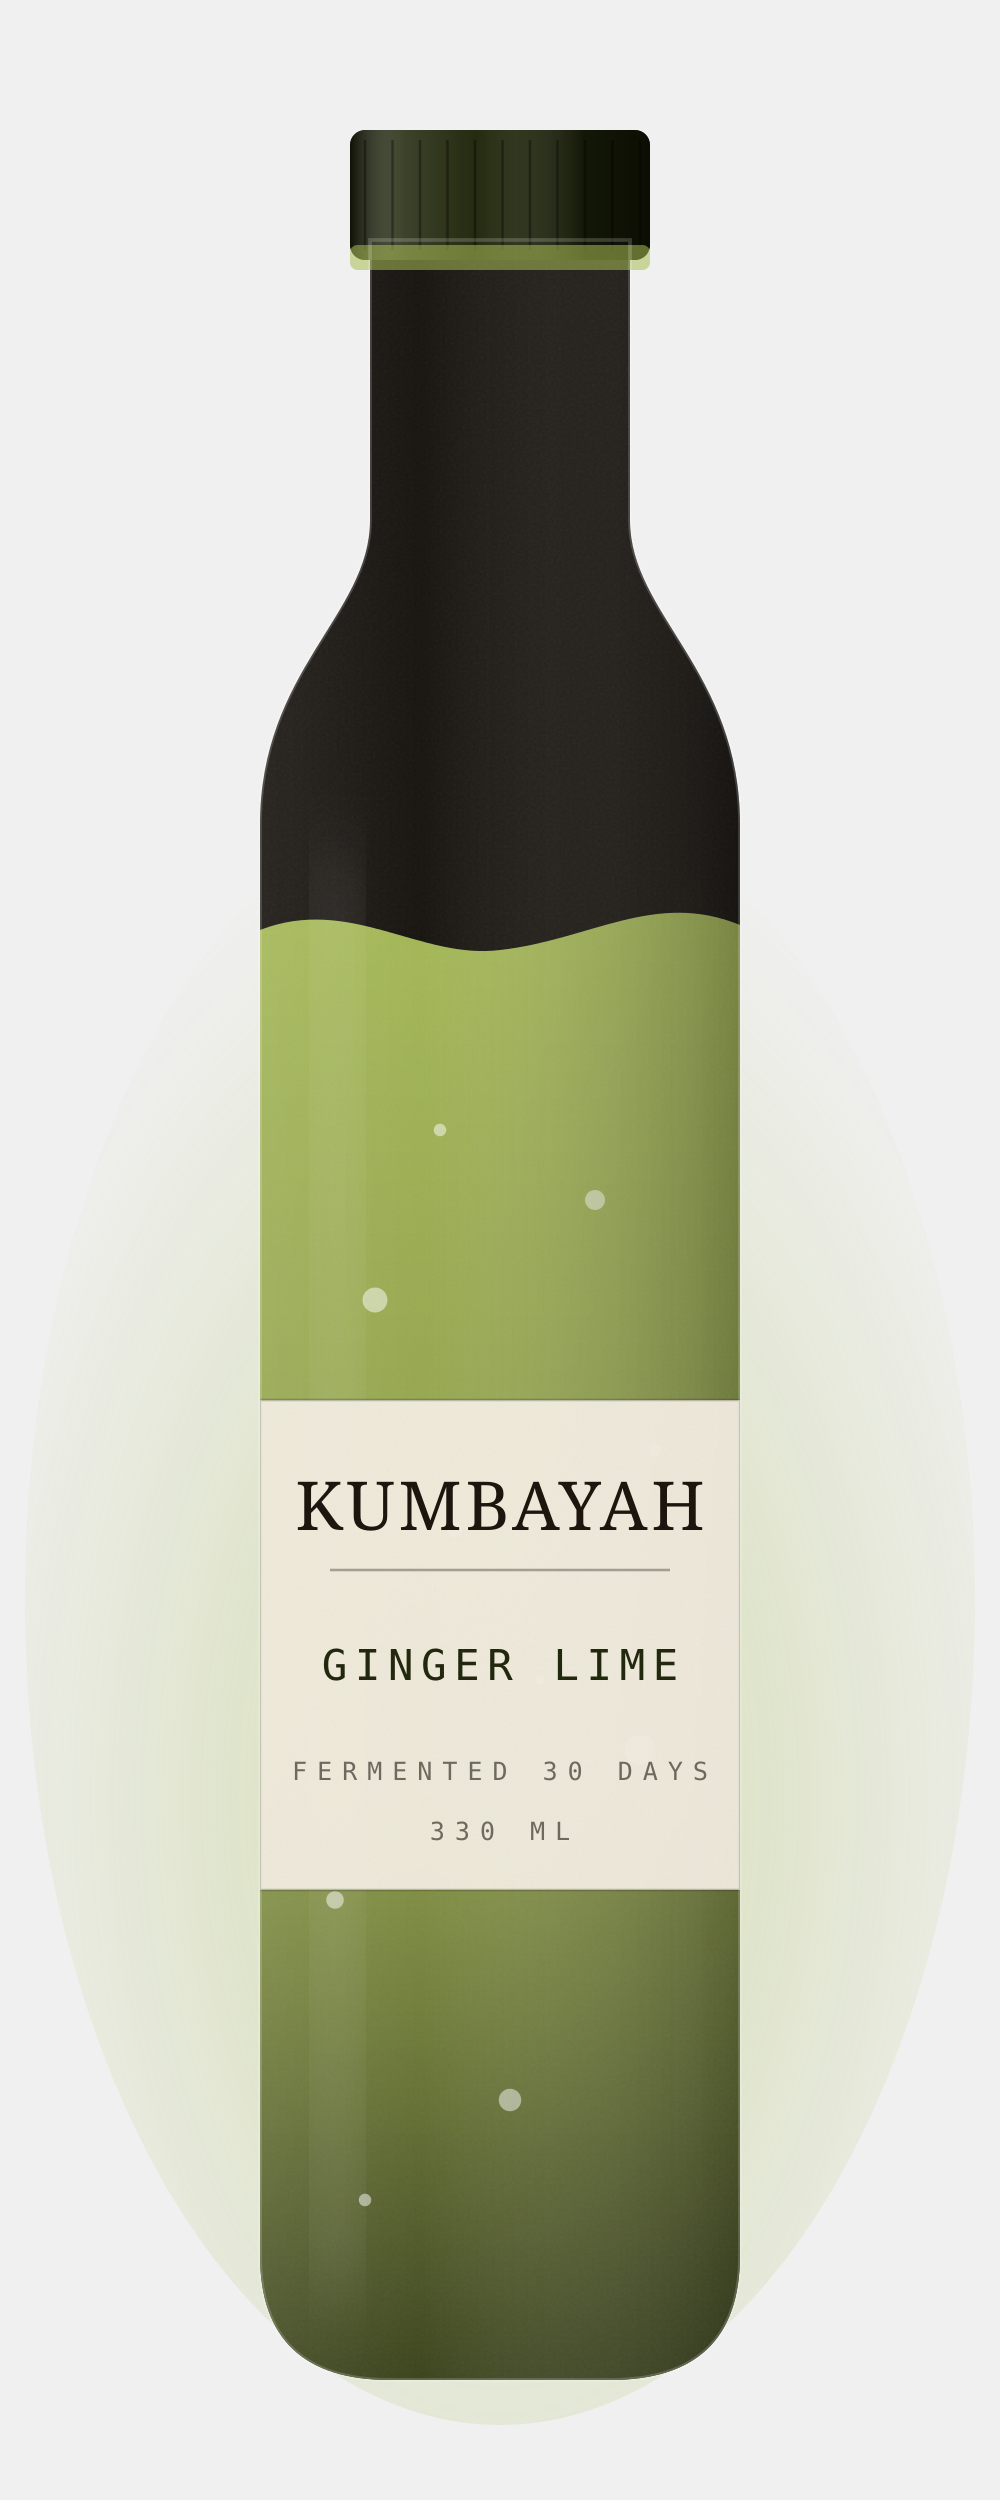
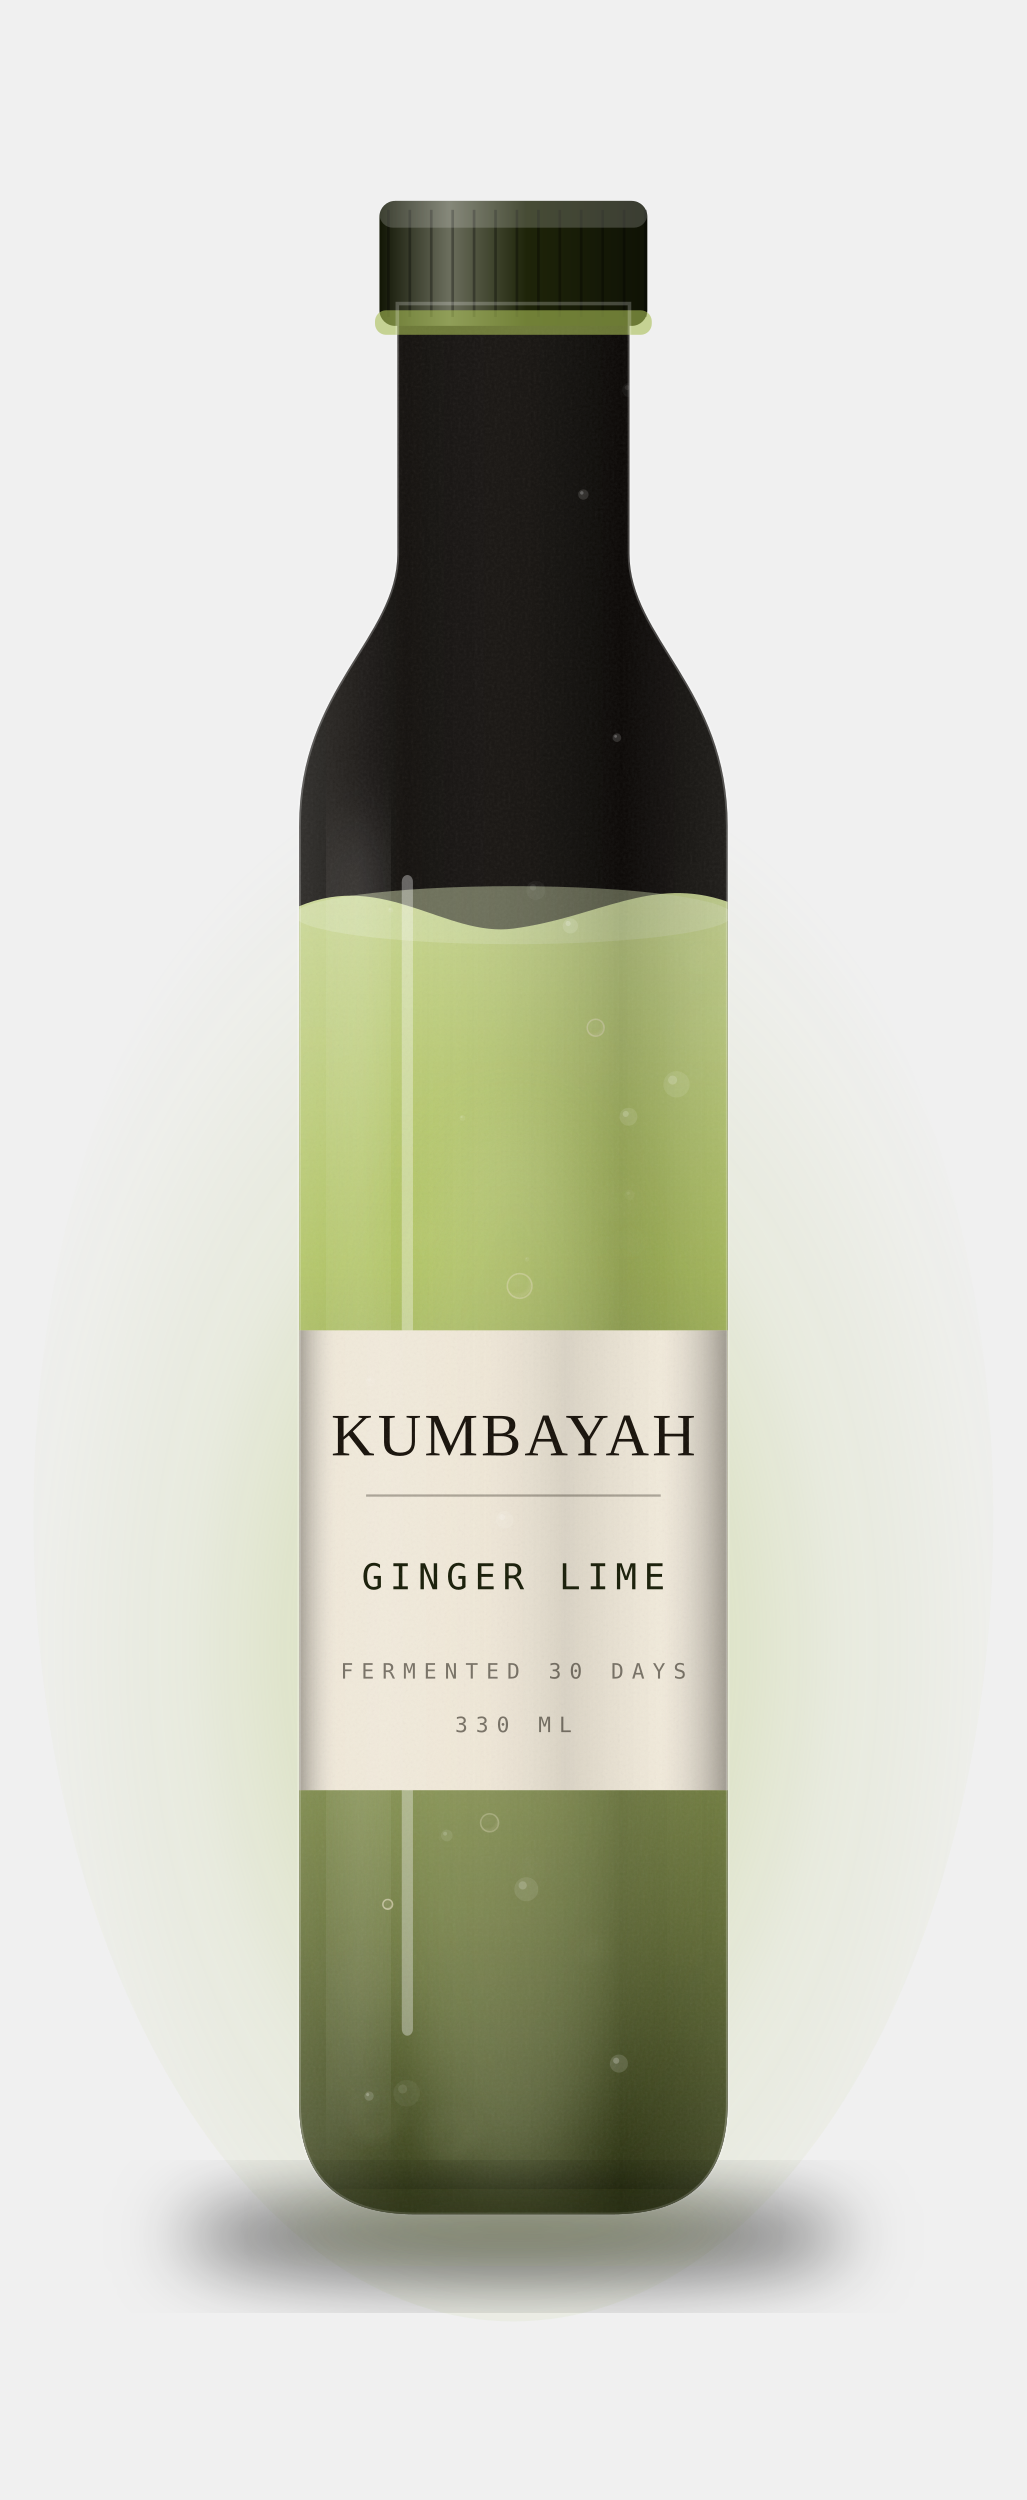
- <svg xmlns="http://www.w3.org/2000/svg" viewBox="0 0 400 1000" width="400" height="1000" role="img" aria-label="Kumbayah Ginger Lime bottle placeholder">
+ <svg xmlns="http://www.w3.org/2000/svg" viewBox="0 0 460 1120" width="460" height="1120" role="img" aria-label="Kumbayah Ginger Lime">
  <defs>
-     <linearGradient id="glass-ginger-lime" x1="0" y1="0" x2="1" y2="0">
-       <stop offset="0" stop-color="#000" stop-opacity="0.55" />
-       <stop offset="0.18" stop-color="#fff" stop-opacity="0.14" />
-       <stop offset="0.42" stop-color="#fff" stop-opacity="0.03" />
-       <stop offset="0.78" stop-color="#000" stop-opacity="0.35" />
-       <stop offset="1" stop-color="#000" stop-opacity="0.62" />
-     </linearGradient>
-     <linearGradient id="liq-ginger-lime" x1="0" y1="0" x2="0" y2="1">
-       <stop offset="0" stop-color="#A9BE55" stop-opacity="0.95" />
-       <stop offset="0.55" stop-color="#A9BE55" stop-opacity="0.78" />
-       <stop offset="1" stop-color="#1E2409" stop-opacity="0.98" />
-     </linearGradient>
-     <radialGradient id="glow-ginger-lime" cx="0.5" cy="0.62" r="0.62">
-       <stop offset="0" stop-color="#A9BE55" stop-opacity="0.42" />
-       <stop offset="1" stop-color="#A9BE55" stop-opacity="0" />
+     <radialGradient id="b-ginger-lime-bubble" cx="38%" cy="34%" r="68%">
+       <stop offset="0%" stop-color="#FFF3DC" stop-opacity="0.18" />
+       <stop offset="62%" stop-color="#FFF3DC" stop-opacity="0.05" />
+       <stop offset="88%" stop-color="#FFF3DC" stop-opacity="0.42" />
+       <stop offset="100%" stop-color="#FFF3DC" stop-opacity="0.08" />
    </radialGradient>
-     <clipPath id="body-ginger-lime">
-       <path d="M148 96 L148 208 C148 246 104 268 104 330 L104 902 C104 936 122 952 156 952 L244 952 C278 952 296 936 296 902 L296 330 C296 268 252 246 252 208 L252 96 Z" />
-     </clipPath>
-     <filter id="soft-ginger-lime" x="-30%" y="-30%" width="160%" height="160%">
-       <feGaussianBlur stdDeviation="14" />
+     <filter id="b-ginger-lime-soft" x="-35%" y="-35%" width="170%" height="170%">
+       <feGaussianBlur stdDeviation="16" />
    </filter>
-     <filter id="grain-ginger-lime">
-       <feTurbulence type="fractalNoise" baseFrequency="0.9" numOctaves="3" />
+     <filter id="b-ginger-lime-bk-far" x="-35%" y="-35%" width="170%" height="170%">
+       <feGaussianBlur stdDeviation="9" />
+     </filter>
+     <filter id="b-ginger-lime-bk-mid" x="-35%" y="-35%" width="170%" height="170%">
+       <feGaussianBlur stdDeviation="3.4" />
+     </filter>
+     <filter id="b-ginger-lime-grain" x="0" y="0" width="100%" height="100%">
+       <feTurbulence type="fractalNoise" baseFrequency="0.8" numOctaves="3" seed="67" />
      <feColorMatrix type="saturate" values="0" />
      <feComponentTransfer>
-         <feFuncA type="linear" slope="0.10" />
+         <feFuncA type="linear" slope="0.13" />
      </feComponentTransfer>
      <feComposite operator="in" in2="SourceGraphic" />
    </filter>
+     <linearGradient id="b-ginger-lime-glass" x1="0" y1="0" x2="1" y2="0">
+       <stop offset="0%" stop-color="#000" stop-opacity="0.62" />
+       <stop offset="9%" stop-color="#FFF" stop-opacity="0.10" />
+       <stop offset="20%" stop-color="#FFF" stop-opacity="0.22" />
+       <stop offset="38%" stop-color="#FFF" stop-opacity="0.03" />
+       <stop offset="62%" stop-color="#000" stop-opacity="0.18" />
+       <stop offset="84%" stop-color="#FFF" stop-opacity="0.13" />
+       <stop offset="100%" stop-color="#000" stop-opacity="0.68" />
+     </linearGradient>
+     <linearGradient id="b-ginger-lime-liquid" x1="0" y1="0" x2="0" y2="1">
+       <stop offset="0%" stop-color="#c5d38b" />
+       <stop offset="26%" stop-color="#A9BE55" />
+       <stop offset="72%" stop-color="#5d692b" />
+       <stop offset="100%" stop-color="#1E2409" />
+     </linearGradient>
+     <radialGradient id="b-ginger-lime-halo" cx="50%" cy="58%" r="56%">
+       <stop offset="0%" stop-color="#A9BE55" stop-opacity="0.5" />
+       <stop offset="60%" stop-color="#A9BE55" stop-opacity="0.12" />
+       <stop offset="100%" stop-color="#A9BE55" stop-opacity="0" />
+     </radialGradient>
+     <linearGradient id="b-ginger-lime-cap" x1="0" y1="0" x2="1" y2="0">
+       <stop offset="0%" stop-color="#121605" />
+       <stop offset="26%" stop-color="#6b6e5d" />
+       <stop offset="55%" stop-color="#1E2409" />
+       <stop offset="100%" stop-color="#0f1205" />
+     </linearGradient>
+     <clipPath id="b-ginger-lime-body">
+       <path d="M148 96 L148 208 C148 246 104 268 104 330 L104 902 C104 936 122 952 156 952 L244 952 C278 952 296 936 296 902 L296 330 C296 268 252 246 252 208 L252 96 Z" />
+     </clipPath>
  </defs>
-   <ellipse cx="200" cy="640" rx="190" ry="330" fill="url(#glow-ginger-lime)" />
-   <g clip-path="url(#body-ginger-lime)">
-     <rect x="0" y="0" width="400" height="1000" fill="#100c07" />
-     <path d="M104 372 C140 358 168 384 200 380 C236 376 262 356 296 370 L296 1000 L104 1000 Z" fill="url(#liq-ginger-lime)" />
-     <g fill="#fff" opacity="0.5">
-       <circle cx="150" cy="520" r="5" />
-       <circle cx="182" cy="612" r="3" />
-       <circle cx="238" cy="480" r="4" />
-       <circle cx="256" cy="700" r="6" />
-       <circle cx="134" cy="760" r="3.5" />
-       <circle cx="204" cy="840" r="4.5" />
-       <circle cx="176" cy="452" r="2.5" />
-       <circle cx="262" cy="580" r="2.5" />
-       <circle cx="216" cy="672" r="2" />
-       <circle cx="146" cy="880" r="2.5" />
+   <g transform="translate(30 40)">
+     <ellipse cx="200" cy="640" rx="215" ry="360" fill="url(#b-ginger-lime-halo)" />
+     <g clip-path="url(#b-ginger-lime-body)">
+       <rect x="0" y="0" width="400" height="1000" fill="#0C0906" />
+       <path d="M104 366 C142 350 170 380 200 376 C238 371 262 352 296 364 L296 1000 L104 1000 Z" fill="url(#b-ginger-lime-liquid)" />
+       <ellipse cx="200" cy="370" rx="98" ry="13" fill="#d8e2b3" opacity="0.45" />
+       <ellipse cx="200" cy="700" rx="70" ry="240" fill="#dde5bb" opacity="0.22" filter="url(#b-ginger-lime-soft)" />
+       <g filter="url(#b-ginger-lime-bk-far)">
+         <circle cx="40.18" cy="504.59" r="18.39" fill="url(#b-ginger-lime-bubble)" opacity="0.08" />
+         <circle cx="40.18" cy="504.59" r="18.39" fill="none" stroke="#FFF3DC" stroke-opacity="0.03" stroke-width="1.1" />
+         <circle cx="133.99" cy="576.29" r="9.4" fill="url(#b-ginger-lime-bubble)" opacity="0.12" />
+         <circle cx="133.99" cy="576.29" r="9.4" fill="none" stroke="#FFF3DC" stroke-opacity="0.04" stroke-width="0.7" />
+         <circle cx="216.24" cy="637.1" r="17.68" fill="url(#b-ginger-lime-bubble)" opacity="0.1" />
+         <circle cx="216.24" cy="637.1" r="17.68" fill="none" stroke="#FFF3DC" stroke-opacity="0.03" stroke-width="1.06" />
+         <circle cx="93.62" cy="632.03" r="16.13" fill="url(#b-ginger-lime-bubble)" opacity="0.08" />
+         <circle cx="93.62" cy="632.03" r="16.13" fill="none" stroke="#FFF3DC" stroke-opacity="0.03" stroke-width="0.97" />
+         <circle cx="353.75" cy="703.32" r="17.59" fill="url(#b-ginger-lime-bubble)" opacity="0.13" />
+         <circle cx="353.75" cy="703.32" r="17.59" fill="none" stroke="#FFF3DC" stroke-opacity="0.05" stroke-width="1.06" />
+         <circle cx="111.69" cy="424.45" r="8.43" fill="url(#b-ginger-lime-bubble)" opacity="0.08" />
+         <circle cx="111.69" cy="424.45" r="8.43" fill="none" stroke="#FFF3DC" stroke-opacity="0.03" stroke-width="0.7" />
+         <circle cx="114.14" cy="911.01" r="11.56" fill="url(#b-ginger-lime-bubble)" opacity="0.14" />
+         <circle cx="114.14" cy="911.01" r="11.56" fill="none" stroke="#FFF3DC" stroke-opacity="0.05" stroke-width="0.7" />
+         <circle cx="78.39" cy="430" r="15.84" fill="url(#b-ginger-lime-bubble)" opacity="0.1" />
+         <circle cx="78.39" cy="430" r="15.84" fill="none" stroke="#FFF3DC" stroke-opacity="0.03" stroke-width="0.95" />
+         <circle cx="158.95" cy="573.51" r="12.89" fill="url(#b-ginger-lime-bubble)" opacity="0.16" />
+         <circle cx="158.95" cy="573.51" r="12.89" fill="none" stroke="#FFF3DC" stroke-opacity="0.06" stroke-width="0.77" />
+         <circle cx="131.1" cy="949.24" r="10.59" fill="url(#b-ginger-lime-bubble)" opacity="0.12" />
+         <circle cx="131.1" cy="949.24" r="10.59" fill="none" stroke="#FFF3DC" stroke-opacity="0.04" stroke-width="0.7" />
+         <circle cx="133.67" cy="847.11" r="13.79" fill="url(#b-ginger-lime-bubble)" opacity="0.14" />
+         <circle cx="133.67" cy="847.11" r="13.79" fill="none" stroke="#FFF3DC" stroke-opacity="0.05" stroke-width="0.83" />
+         <circle cx="234.02" cy="432.81" r="8.22" fill="url(#b-ginger-lime-bubble)" opacity="0.15" />
+         <circle cx="234.02" cy="432.81" r="8.22" fill="none" stroke="#FFF3DC" stroke-opacity="0.05" stroke-width="0.7" />
+         <circle cx="68.7" cy="709.28" r="14.82" fill="url(#b-ginger-lime-bubble)" opacity="0.11" />
+         <circle cx="68.7" cy="709.28" r="14.82" fill="none" stroke="#FFF3DC" stroke-opacity="0.04" stroke-width="0.89" />
+         <circle cx="246.15" cy="526.09" r="7.23" fill="url(#b-ginger-lime-bubble)" opacity="0.13" />
+         <circle cx="246.15" cy="526.09" r="7.23" fill="none" stroke="#FFF3DC" stroke-opacity="0.05" stroke-width="0.7" />
+         <circle cx="57.99" cy="881.56" r="14.67" fill="url(#b-ginger-lime-bubble)" opacity="0.09" />
+         <circle cx="57.99" cy="881.56" r="14.67" fill="none" stroke="#FFF3DC" stroke-opacity="0.03" stroke-width="0.88" />
+         <circle cx="144.23" cy="569.96" r="7.11" fill="url(#b-ginger-lime-bubble)" opacity="0.1" />
+         <circle cx="144.23" cy="569.96" r="7.11" fill="none" stroke="#FFF3DC" stroke-opacity="0.03" stroke-width="0.7" />
+         <circle cx="60.78" cy="727.02" r="14.45" fill="url(#b-ginger-lime-bubble)" opacity="0.1" />
+         <circle cx="60.78" cy="727.02" r="14.45" fill="none" stroke="#FFF3DC" stroke-opacity="0.03" stroke-width="0.87" />
+         <circle cx="149.92" cy="477.46" r="5.74" fill="url(#b-ginger-lime-bubble)" opacity="0.15" />
+         <circle cx="149.92" cy="477.46" r="5.74" fill="none" stroke="#FFF3DC" stroke-opacity="0.05" stroke-width="0.7" />
+         <circle cx="166.63" cy="960.33" r="6.23" fill="url(#b-ginger-lime-bubble)" opacity="0.12" />
+         <circle cx="166.63" cy="960.33" r="6.23" fill="none" stroke="#FFF3DC" stroke-opacity="0.04" stroke-width="0.7" />
+         <circle cx="317.95" cy="683.53" r="9.59" fill="url(#b-ginger-lime-bubble)" opacity="0.15" />
+         <circle cx="317.95" cy="683.53" r="9.59" fill="none" stroke="#FFF3DC" stroke-opacity="0.05" stroke-width="0.7" />
+         <circle cx="343.11" cy="845.35" r="6.66" fill="url(#b-ginger-lime-bubble)" opacity="0.09" />
+         <circle cx="343.11" cy="845.35" r="6.66" fill="none" stroke="#FFF3DC" stroke-opacity="0.03" stroke-width="0.7" />
+         <circle cx="288.74" cy="420.82" r="13.04" fill="url(#b-ginger-lime-bubble)" opacity="0.14" />
+         <circle cx="288.74" cy="420.82" r="13.04" fill="none" stroke="#FFF3DC" stroke-opacity="0.05" stroke-width="0.78" />
+         <circle cx="347.86" cy="500.03" r="9.85" fill="url(#b-ginger-lime-bubble)" opacity="0.11" />
+         <circle cx="347.86" cy="500.03" r="9.85" fill="none" stroke="#FFF3DC" stroke-opacity="0.04" stroke-width="0.7" />
+         <circle cx="222.74" cy="937.5" r="10.67" fill="url(#b-ginger-lime-bubble)" opacity="0.09" />
+         <circle cx="222.74" cy="937.5" r="10.67" fill="none" stroke="#FFF3DC" stroke-opacity="0.03" stroke-width="0.7" />
+         <circle cx="310.61" cy="923.45" r="17.78" fill="url(#b-ginger-lime-bubble)" opacity="0.08" />
+         <circle cx="310.61" cy="923.45" r="17.78" fill="none" stroke="#FFF3DC" stroke-opacity="0.03" stroke-width="1.07" />
+       </g>
+       <g filter="url(#b-ginger-lime-bk-mid)">
+         <circle cx="235.61" cy="832.53" r="3.62" fill="url(#b-ginger-lime-bubble)" opacity="0.21" />
+         <circle cx="235.61" cy="832.53" r="3.62" fill="none" stroke="#FFF3DC" stroke-opacity="0.13" stroke-width="0.7" />
+         <circle cx="283.33" cy="389.5" r="4.14" fill="url(#b-ginger-lime-bubble)" opacity="0.19" />
+         <circle cx="283.33" cy="389.5" r="4.14" fill="none" stroke="#FFF3DC" stroke-opacity="0.11" stroke-width="0.7" />
+         <circle cx="171.68" cy="916.16" r="9.97" fill="url(#b-ginger-lime-bubble)" opacity="0.2" />
+         <circle cx="171.68" cy="916.16" r="9.97" fill="none" stroke="#FFF3DC" stroke-opacity="0.12" stroke-width="0.7" />
+         <circle cx="302.68" cy="590.97" r="8.85" fill="url(#b-ginger-lime-bubble)" opacity="0.29" />
+         <circle cx="302.68" cy="590.97" r="8.85" fill="none" stroke="#FFF3DC" stroke-opacity="0.17" stroke-width="0.7" />
+         <circle cx="98.79" cy="915.56" r="3" fill="url(#b-ginger-lime-bubble)" opacity="0.16" />
+         <circle cx="98.79" cy="915.56" r="3" fill="none" stroke="#FFF3DC" stroke-opacity="0.1" stroke-width="0.7" />
+         <circle cx="158.18" cy="512.7" r="4.48" fill="url(#b-ginger-lime-bubble)" opacity="0.14" />
+         <circle cx="158.18" cy="512.7" r="4.48" fill="none" stroke="#FFF3DC" stroke-opacity="0.08" stroke-width="0.7" />
+         <circle cx="322.03" cy="792.42" r="8.14" fill="url(#b-ginger-lime-bubble)" opacity="0.27" />
+         <circle cx="322.03" cy="792.42" r="8.14" fill="none" stroke="#FFF3DC" stroke-opacity="0.16" stroke-width="0.7" />
+         <circle cx="252.07" cy="516.66" r="3.49" fill="url(#b-ginger-lime-bubble)" opacity="0.24" />
+         <circle cx="252.07" cy="516.66" r="3.49" fill="none" stroke="#FFF3DC" stroke-opacity="0.14" stroke-width="0.7" />
+         <circle cx="207.51" cy="796.54" r="2.81" fill="url(#b-ginger-lime-bubble)" opacity="0.16" />
+         <circle cx="207.51" cy="796.54" r="2.81" fill="none" stroke="#FFF3DC" stroke-opacity="0.1" stroke-width="0.7" />
+         <circle cx="354.2" cy="576.39" r="3.6" fill="url(#b-ginger-lime-bubble)" opacity="0.17" />
+         <circle cx="354.2" cy="576.39" r="3.6" fill="none" stroke="#FFF3DC" stroke-opacity="0.1" stroke-width="0.7" />
+         <circle cx="138.43" cy="907.17" r="10.42" fill="url(#b-ginger-lime-bubble)" opacity="0.2" />
+         <circle cx="138.43" cy="907.17" r="10.42" fill="none" stroke="#FFF3DC" stroke-opacity="0.12" stroke-width="0.7" />
+         <circle cx="306.03" cy="748.2" r="10.4" fill="url(#b-ginger-lime-bubble)" opacity="0.22" />
+         <circle cx="306.03" cy="748.2" r="10.4" fill="none" stroke="#FFF3DC" stroke-opacity="0.13" stroke-width="0.7" />
+         <circle cx="247.63" cy="497.61" r="6.73" fill="url(#b-ginger-lime-bubble)" opacity="0.18" />
+         <circle cx="247.63" cy="497.61" r="6.73" fill="none" stroke="#FFF3DC" stroke-opacity="0.11" stroke-width="0.7" />
+         <circle cx="303.09" cy="969.8" r="5.62" fill="url(#b-ginger-lime-bubble)" opacity="0.14" />
+         <circle cx="303.09" cy="969.8" r="5.62" fill="none" stroke="#FFF3DC" stroke-opacity="0.08" stroke-width="0.7" />
+       </g>
+       <g>
+         <circle cx="318.35" cy="732.66" r="3.56" fill="url(#b-ginger-lime-bubble)" opacity="0.28" />
+         <circle cx="318.35" cy="732.66" r="3.56" fill="none" stroke="#FFF3DC" stroke-opacity="0.28" stroke-width="0.7" />
+         <circle cx="151.66" cy="590.14" r="2.46" fill="url(#b-ginger-lime-bubble)" opacity="0.29" />
+         <circle cx="151.66" cy="590.14" r="2.46" fill="none" stroke="#FFF3DC" stroke-opacity="0.29" stroke-width="0.7" />
+         <circle cx="355.6" cy="450.29" r="4.99" fill="url(#b-ginger-lime-bubble)" opacity="0.48" />
+         <circle cx="355.6" cy="450.29" r="4.99" fill="none" stroke="#FFF3DC" stroke-opacity="0.48" stroke-width="0.7" />
+         <circle cx="143.7" cy="813.15" r="2.17" fill="url(#b-ginger-lime-bubble)" opacity="0.5" />
+         <circle cx="143.7" cy="813.15" r="2.17" fill="none" stroke="#FFF3DC" stroke-opacity="0.5" stroke-width="0.7" />
+         <circle cx="184.69" cy="592.34" r="5.49" fill="url(#b-ginger-lime-bubble)" opacity="0.38" />
+         <circle cx="184.69" cy="592.34" r="5.49" fill="none" stroke="#FFF3DC" stroke-opacity="0.38" stroke-width="0.7" />
+         <circle cx="268.48" cy="654.59" r="4.85" fill="url(#b-ginger-lime-bubble)" opacity="0.46" />
+         <circle cx="268.48" cy="654.59" r="4.85" fill="none" stroke="#FFF3DC" stroke-opacity="0.46" stroke-width="0.7" />
+         <circle cx="189.34" cy="776.61" r="4.03" fill="url(#b-ginger-lime-bubble)" opacity="0.28" />
+         <circle cx="189.34" cy="776.61" r="4.03" fill="none" stroke="#FFF3DC" stroke-opacity="0.28" stroke-width="0.7" />
+         <circle cx="236.87" cy="420.43" r="3.8" fill="url(#b-ginger-lime-bubble)" opacity="0.4" />
+         <circle cx="236.87" cy="420.43" r="3.8" fill="none" stroke="#FFF3DC" stroke-opacity="0.4" stroke-width="0.7" />
+         <circle cx="202.81" cy="536.11" r="5.55" fill="url(#b-ginger-lime-bubble)" opacity="0.34" />
+         <circle cx="202.81" cy="536.11" r="5.55" fill="none" stroke="#FFF3DC" stroke-opacity="0.34" stroke-width="0.7" />
+       </g>
+       <rect width="400" height="1000" fill="url(#b-ginger-lime-glass)" />
+       <rect x="122" y="330" width="17" height="580" rx="9" fill="#FFF" opacity="0.30" filter="url(#b-ginger-lime-soft)" />
+       <rect x="150" y="352" width="5" height="520" rx="3" fill="#FFF" opacity="0.35" />
+       <rect x="272" y="360" width="9" height="500" rx="5" fill="#FFF" opacity="0.14" filter="url(#b-ginger-lime-soft)" />
+       <g>
+         <rect x="104" y="556" width="192" height="206" fill="#EFE7D7" />
+         <rect x="104" y="556" width="192" height="206" fill="url(#b-ginger-lime-glass)" opacity="0.5" />
+         <text x="200" y="612" text-anchor="middle" font-family="Georgia, 'Times New Roman', serif" font-size="27" letter-spacing="1.4" fill="#171109">KUMBAYAH</text>
+         <line x1="134" y1="630" x2="266" y2="630" stroke="#171109" stroke-opacity="0.32" />
+         <text x="200" y="672" text-anchor="middle" font-family="Menlo, monospace" font-size="16" letter-spacing="3" fill="#181d07">GINGER LIME</text>
+         <text x="200" y="712" text-anchor="middle" font-family="Menlo, monospace" font-size="9.5" letter-spacing="3.6" fill="#171109" fill-opacity="0.55">FERMENTED 30 DAYS</text>
+         <text x="200" y="736" text-anchor="middle" font-family="Menlo, monospace" font-size="9.5" letter-spacing="3.6" fill="#171109" fill-opacity="0.55">330 ML</text>
+       </g>
+       <g opacity="0.5">
+         <circle cx="0.24" cy="996.87" r="3.13" fill="#FFFFFF" opacity="0.27" />
+         <circle cx="-0.7" cy="995.87" r="1.06" fill="#FFFFFF" opacity="0.54" />
+         <circle cx="196.12" cy="640.9" r="3.88" fill="#FFFFFF" opacity="0.2" />
+         <circle cx="194.96" cy="639.66" r="1.32" fill="#FFFFFF" opacity="0.4" />
+         <circle cx="250.61" cy="36.66" r="1.73" fill="#FFFFFF" opacity="0.17" />
+         <circle cx="250.09" cy="36.11" r="0.59" fill="#FFFFFF" opacity="0.34" />
+         <circle cx="61.35" cy="627.48" r="1.32" fill="#FFFFFF" opacity="0.12" />
+         <circle cx="60.95" cy="627.06" r="0.45" fill="#FFFFFF" opacity="0.24" />
+         <circle cx="2.94" cy="585.06" r="1.7" fill="#FFFFFF" opacity="0.08" />
+         <circle cx="2.43" cy="584.52" r="0.58" fill="#FFFFFF" opacity="0.16" />
+         <circle cx="291.57" cy="194.73" r="4.81" fill="#FFFFFF" opacity="0.23" />
+         <circle cx="290.13" cy="193.19" r="1.64" fill="#FFFFFF" opacity="0.46" />
+         <circle cx="123.47" cy="46.59" r="5.95" fill="#FFFFFF" opacity="0.23" />
+         <circle cx="121.69" cy="44.69" r="2.02" fill="#FFFFFF" opacity="0.46" />
+         <circle cx="246.38" cy="290.49" r="1.92" fill="#FFFFFF" opacity="0.28" />
+         <circle cx="245.8" cy="289.88" r="0.65" fill="#FFFFFF" opacity="0.56" />
+         <circle cx="378.57" cy="607.3" r="5.71" fill="#FFFFFF" opacity="0.29" />
+         <circle cx="376.86" cy="605.47" r="1.94" fill="#FFFFFF" opacity="0.58" />
+         <circle cx="32.21" cy="487.2" r="2.59" fill="#FFFFFF" opacity="0.24" />
+         <circle cx="31.43" cy="486.37" r="0.88" fill="#FFFFFF" opacity="0.48" />
+         <circle cx="309.98" cy="673.82" r="5.61" fill="#FFFFFF" opacity="0.12" />
+         <circle cx="308.3" cy="672.02" r="1.91" fill="#FFFFFF" opacity="0.24" />
+         <circle cx="206.16" cy="524.13" r="1.02" fill="#FFFFFF" opacity="0.12" />
+         <circle cx="205.85" cy="523.8" r="0.35" fill="#FFFFFF" opacity="0.24" />
+         <circle cx="290.38" cy="167.27" r="2.27" fill="#FFFFFF" opacity="0.13" />
+         <circle cx="289.7" cy="166.54" r="0.77" fill="#FFFFFF" opacity="0.26" />
+         <circle cx="28.34" cy="892.92" r="2.52" fill="#FFFFFF" opacity="0.22" />
+         <circle cx="27.58" cy="892.11" r="0.86" fill="#FFFFFF" opacity="0.44" />
+         <circle cx="390.13" cy="221.88" r="1.5" fill="#FFFFFF" opacity="0.2" />
+         <circle cx="389.68" cy="221.4" r="0.51" fill="#FFFFFF" opacity="0.4" />
+         <circle cx="301.45" cy="343.74" r="2.19" fill="#FFFFFF" opacity="0.12" />
+         <circle cx="300.79" cy="343.04" r="0.74" fill="#FFFFFF" opacity="0.24" />
+         <circle cx="393.92" cy="542.23" r="2.13" fill="#FFFFFF" opacity="0.27" />
+         <circle cx="393.28" cy="541.55" r="0.72" fill="#FFFFFF" opacity="0.54" />
+         <circle cx="12.03" cy="604.93" r="1.27" fill="#FFFFFF" opacity="0.11" />
+         <circle cx="11.65" cy="604.52" r="0.43" fill="#FFFFFF" opacity="0.22" />
+         <circle cx="23.29" cy="450.13" r="2.3" fill="#FFFFFF" opacity="0.13" />
+         <circle cx="22.6" cy="449.39" r="0.78" fill="#FFFFFF" opacity="0.26" />
+         <circle cx="205.79" cy="806.38" r="5.38" fill="#FFFFFF" opacity="0.19" />
+         <circle cx="204.18" cy="804.66" r="1.83" fill="#FFFFFF" opacity="0.38" />
+         <circle cx="365.65" cy="527.77" r="2.03" fill="#FFFFFF" opacity="0.14" />
+         <circle cx="365.04" cy="527.12" r="0.69" fill="#FFFFFF" opacity="0.28" />
+         <circle cx="394.71" cy="845.3" r="5.77" fill="#FFFFFF" opacity="0.09" />
+         <circle cx="392.98" cy="843.45" r="1.96" fill="#FFFFFF" opacity="0.18" />
+         <circle cx="383.52" cy="531.49" r="4.61" fill="#FFFFFF" opacity="0.13" />
+         <circle cx="382.14" cy="530.01" r="1.57" fill="#FFFFFF" opacity="0.26" />
+         <circle cx="270.86" cy="8.8" r="5.62" fill="#FFFFFF" opacity="0.13" />
+         <circle cx="269.17" cy="7" r="1.91" fill="#FFFFFF" opacity="0.26" />
+         <circle cx="127.26" cy="954.81" r="3.34" fill="#FFFFFF" opacity="0.2" />
+         <circle cx="126.26" cy="953.74" r="1.14" fill="#FFFFFF" opacity="0.4" />
+         <circle cx="334.04" cy="561.72" r="5.14" fill="#FFFFFF" opacity="0.19" />
+         <circle cx="332.5" cy="560.08" r="1.75" fill="#FFFFFF" opacity="0.38" />
+         <circle cx="273.09" cy="445.77" r="5.91" fill="#FFFFFF" opacity="0.18" />
+         <circle cx="271.32" cy="443.88" r="2.01" fill="#FFFFFF" opacity="0.36" />
+         <circle cx="247.28" cy="884.49" r="4.04" fill="#FFFFFF" opacity="0.27" />
+         <circle cx="246.07" cy="883.2" r="1.37" fill="#FFFFFF" opacity="0.54" />
+         <circle cx="59.35" cy="696.05" r="3.44" fill="#FFFFFF" opacity="0.3" />
+         <circle cx="58.32" cy="694.95" r="1.17" fill="#FFFFFF" opacity="0.6" />
+         <circle cx="56.93" cy="169.12" r="2.59" fill="#FFFFFF" opacity="0.28" />
+         <circle cx="56.15" cy="168.29" r="0.88" fill="#FFFFFF" opacity="0.56" />
+         <circle cx="366.11" cy="868.7" r="2.14" fill="#FFFFFF" opacity="0.18" />
+         <circle cx="365.47" cy="868.02" r="0.73" fill="#FFFFFF" opacity="0.36" />
+         <circle cx="17.04" cy="946.29" r="2.4" fill="#FFFFFF" opacity="0.12" />
+         <circle cx="16.32" cy="945.52" r="0.82" fill="#FFFFFF" opacity="0.24" />
+         <circle cx="299.24" cy="133" r="3.06" fill="#FFFFFF" opacity="0.19" />
+         <circle cx="298.32" cy="132.02" r="1.04" fill="#FFFFFF" opacity="0.38" />
+         <circle cx="170.19" cy="782.31" r="2.61" fill="#FFFFFF" opacity="0.17" />
+         <circle cx="169.41" cy="781.47" r="0.89" fill="#FFFFFF" opacity="0.34" />
+         <circle cx="392.13" cy="212.51" r="4.13" fill="#FFFFFF" opacity="0.12" />
+         <circle cx="390.89" cy="211.19" r="1.4" fill="#FFFFFF" opacity="0.24" />
+         <circle cx="339.3" cy="611.07" r="2.34" fill="#FFFFFF" opacity="0.12" />
+         <circle cx="338.6" cy="610.32" r="0.8" fill="#FFFFFF" opacity="0.24" />
+         <circle cx="292.47" cy="66.27" r="4.89" fill="#FFFFFF" opacity="0.28" />
+         <circle cx="291" cy="64.71" r="1.66" fill="#FFFFFF" opacity="0.56" />
+         <circle cx="64.64" cy="127.11" r="2.33" fill="#FFFFFF" opacity="0.07" />
+         <circle cx="63.94" cy="126.36" r="0.79" fill="#FFFFFF" opacity="0.14" />
+         <circle cx="231.34" cy="181.55" r="2.31" fill="#FFFFFF" opacity="0.26" />
+         <circle cx="230.65" cy="180.81" r="0.79" fill="#FFFFFF" opacity="0.52" />
+         <circle cx="252.05" cy="495.28" r="2.22" fill="#FFFFFF" opacity="0.07" />
+         <circle cx="251.38" cy="494.57" r="0.75" fill="#FFFFFF" opacity="0.14" />
+         <circle cx="334.39" cy="208.82" r="3.94" fill="#FFFFFF" opacity="0.17" />
+         <circle cx="333.21" cy="207.56" r="1.34" fill="#FFFFFF" opacity="0.34" />
+         <circle cx="62.61" cy="527.19" r="3.07" fill="#FFFFFF" opacity="0.25" />
+         <circle cx="61.69" cy="526.21" r="1.04" fill="#FFFFFF" opacity="0.5" />
+         <circle cx="3.6" cy="183.79" r="5.85" fill="#FFFFFF" opacity="0.13" />
+         <circle cx="1.85" cy="181.92" r="1.99" fill="#FFFFFF" opacity="0.26" />
+         <circle cx="2.08" cy="327.09" r="3" fill="#FFFFFF" opacity="0.24" />
+         <circle cx="1.18" cy="326.13" r="1.02" fill="#FFFFFF" opacity="0.48" />
+         <circle cx="92.94" cy="268.31" r="3.6" fill="#FFFFFF" opacity="0.2" />
+         <circle cx="91.86" cy="267.16" r="1.22" fill="#FFFFFF" opacity="0.4" />
+         <circle cx="225.53" cy="374.81" r="3.4" fill="#FFFFFF" opacity="0.25" />
+         <circle cx="224.51" cy="373.72" r="1.16" fill="#FFFFFF" opacity="0.5" />
+         <circle cx="210.04" cy="358.88" r="4.25" fill="#FFFFFF" opacity="0.08" />
+         <circle cx="208.77" cy="357.52" r="1.45" fill="#FFFFFF" opacity="0.16" />
+         <circle cx="3.82" cy="425.35" r="5.08" fill="#FFFFFF" opacity="0.17" />
+         <circle cx="2.3" cy="423.72" r="1.73" fill="#FFFFFF" opacity="0.34" />
+         <circle cx="251.97" cy="134.67" r="3.22" fill="#FFFFFF" opacity="0.09" />
+         <circle cx="251" cy="133.64" r="1.09" fill="#FFFFFF" opacity="0.18" />
+         <circle cx="121.57" cy="88.14" r="2.95" fill="#FFFFFF" opacity="0.22" />
+         <circle cx="120.68" cy="87.2" r="1" fill="#FFFFFF" opacity="0.44" />
+         <circle cx="145.02" cy="367.71" r="1.12" fill="#FFFFFF" opacity="0.19" />
+         <circle cx="144.68" cy="367.35" r="0.38" fill="#FFFFFF" opacity="0.38" />
+         <circle cx="278.6" cy="988.03" r="5.22" fill="#FFFFFF" opacity="0.08" />
+         <circle cx="277.03" cy="986.36" r="1.77" fill="#FFFFFF" opacity="0.16" />
+         <circle cx="344.39" cy="466.16" r="5.15" fill="#FFFFFF" opacity="0.21" />
+         <circle cx="342.85" cy="464.51" r="1.75" fill="#FFFFFF" opacity="0.42" />
+         <circle cx="177.18" cy="460.82" r="1.32" fill="#FFFFFF" opacity="0.15" />
+         <circle cx="176.78" cy="460.4" r="0.45" fill="#FFFFFF" opacity="0.3" />
+         <circle cx="341.9" cy="696.7" r="2.85" fill="#FFFFFF" opacity="0.17" />
+         <circle cx="341.04" cy="695.79" r="0.97" fill="#FFFFFF" opacity="0.34" />
+         <circle cx="135.35" cy="899.04" r="2.06" fill="#FFFFFF" opacity="0.29" />
+         <circle cx="134.73" cy="898.38" r="0.7" fill="#FFFFFF" opacity="0.58" />
+         <circle cx="88.04" cy="159.68" r="4.72" fill="#FFFFFF" opacity="0.26" />
+         <circle cx="86.62" cy="158.17" r="1.6" fill="#FFFFFF" opacity="0.52" />
+         <circle cx="66.46" cy="664.18" r="5.04" fill="#FFFFFF" opacity="0.21" />
+         <circle cx="64.95" cy="662.57" r="1.71" fill="#FFFFFF" opacity="0.42" />
+         <circle cx="136.03" cy="578.82" r="2.13" fill="#FFFFFF" opacity="0.11" />
+         <circle cx="135.39" cy="578.14" r="0.72" fill="#FFFFFF" opacity="0.22" />
+         <circle cx="152.17" cy="897.78" r="5.98" fill="#FFFFFF" opacity="0.09" />
+         <circle cx="150.38" cy="895.87" r="2.03" fill="#FFFFFF" opacity="0.18" />
+         <circle cx="397.73" cy="419.14" r="3.66" fill="#FFFFFF" opacity="0.13" />
+         <circle cx="396.63" cy="417.97" r="1.24" fill="#FFFFFF" opacity="0.26" />
+         <circle cx="300.81" cy="75.44" r="5.66" fill="#FFFFFF" opacity="0.22" />
+         <circle cx="299.11" cy="73.63" r="1.92" fill="#FFFFFF" opacity="0.44" />
+         <circle cx="366.84" cy="842.63" r="1.23" fill="#FFFFFF" opacity="0.08" />
+         <circle cx="366.47" cy="842.24" r="0.42" fill="#FFFFFF" opacity="0.16" />
+         <circle cx="309.9" cy="277.46" r="2.29" fill="#FFFFFF" opacity="0.24" />
+         <circle cx="309.21" cy="276.73" r="0.78" fill="#FFFFFF" opacity="0.48" />
+         <circle cx="347.82" cy="722.71" r="4" fill="#FFFFFF" opacity="0.2" />
+         <circle cx="346.62" cy="721.43" r="1.36" fill="#FFFFFF" opacity="0.4" />
+         <circle cx="351.19" cy="981.8" r="1.93" fill="#FFFFFF" opacity="0.11" />
+         <circle cx="350.61" cy="981.18" r="0.66" fill="#FFFFFF" opacity="0.22" />
+         <circle cx="25.75" cy="847.46" r="2.26" fill="#FFFFFF" opacity="0.12" />
+         <circle cx="25.07" cy="846.74" r="0.77" fill="#FFFFFF" opacity="0.24" />
+         <circle cx="64.25" cy="550.57" r="2.82" fill="#FFFFFF" opacity="0.06" />
+         <circle cx="63.4" cy="549.67" r="0.96" fill="#FFFFFF" opacity="0.12" />
+         <circle cx="251.55" cy="460.32" r="4.02" fill="#FFFFFF" opacity="0.2" />
+         <circle cx="250.34" cy="459.03" r="1.37" fill="#FFFFFF" opacity="0.4" />
+         <circle cx="16.72" cy="573.76" r="1.53" fill="#FFFFFF" opacity="0.17" />
+         <circle cx="16.26" cy="573.27" r="0.52" fill="#FFFFFF" opacity="0.34" />
+       </g>
+       <rect width="400" height="1000" filter="url(#b-ginger-lime-grain)" opacity="0.5" />
    </g>
-     <rect x="0" y="0" width="400" height="1000" fill="url(#glass-ginger-lime)" />
-     <rect x="128" y="340" width="14" height="580" rx="7" fill="#fff" opacity="0.20" filter="url(#soft-ginger-lime)" />
-     <rect x="272" y="360" width="7" height="520" rx="4" fill="#fff" opacity="0.12" filter="url(#soft-ginger-lime)" />
    <g>
-       <rect x="104" y="560" width="192" height="196" fill="#F3EDE1" opacity="0.94" />
-       <rect x="104" y="560" width="192" height="196" fill="none" stroke="#1E2409" stroke-opacity="0.25" />
-       <text x="200" y="612" text-anchor="middle" font-family="Georgia, serif" font-size="27" letter-spacing="1.5" fill="#171109">KUMBAYAH</text>
-       <line x1="132" y1="628" x2="268" y2="628" stroke="#171109" stroke-opacity="0.35" />
-       <text x="200" y="672" text-anchor="middle" font-family="Menlo, monospace" font-size="17" letter-spacing="3" fill="#1E2409">GINGER LIME</text>
-       <text x="200" y="712" text-anchor="middle" font-family="Menlo, monospace" font-size="10" letter-spacing="4" fill="#171109" fill-opacity="0.6">FERMENTED 30 DAYS</text>
-       <text x="200" y="736" text-anchor="middle" font-family="Menlo, monospace" font-size="10" letter-spacing="4" fill="#171109" fill-opacity="0.6">330 ML</text>
+       <rect x="140" y="50" width="120" height="56" rx="7" fill="url(#b-ginger-lime-cap)" />
+       <g stroke="#000" stroke-opacity="0.32" stroke-width="1.2">
+         <line x1="144" y1="54" x2="144" y2="102" />
+         <line x1="153.6" y1="54" x2="153.6" y2="102" />
+         <line x1="163.2" y1="54" x2="163.2" y2="102" />
+         <line x1="172.8" y1="54" x2="172.8" y2="102" />
+         <line x1="182.4" y1="54" x2="182.4" y2="102" />
+         <line x1="192" y1="54" x2="192" y2="102" />
+         <line x1="201.6" y1="54" x2="201.6" y2="102" />
+         <line x1="211.2" y1="54" x2="211.2" y2="102" />
+         <line x1="220.8" y1="54" x2="220.8" y2="102" />
+         <line x1="230.4" y1="54" x2="230.4" y2="102" />
+         <line x1="240" y1="54" x2="240" y2="102" />
+         <line x1="249.6" y1="54" x2="249.6" y2="102" />
+         <line x1="259.2" y1="54" x2="259.2" y2="102" />
+       </g>
+       <rect x="140" y="50" width="120" height="12" rx="6" fill="#FFF" opacity="0.18" />
+       <rect x="138" y="99" width="124" height="11" rx="5" fill="#A9BE55" opacity="0.6" />
    </g>
-     <rect x="0" y="0" width="400" height="1000" filter="url(#grain-ginger-lime)" opacity="0.5" />
+     <path d="M148 96 L148 208 C148 246 104 268 104 330 L104 902 C104 936 122 952 156 952 L244 952 C278 952 296 936 296 902 L296 330 C296 268 252 246 252 208 L252 96 Z" fill="none" stroke="#FFF" stroke-opacity="0.22" stroke-width="1.6" />
+     <ellipse cx="200" cy="962" rx="150" ry="20" fill="#000" opacity="0.55" filter="url(#b-ginger-lime-soft)" />
+     <ellipse cx="200" cy="958" rx="96" ry="10" fill="#A9BE55" opacity="0.3" filter="url(#b-ginger-lime-soft)" />
  </g>
-   <g>
-     <rect x="140" y="52" width="120" height="52" rx="6" fill="#1E2409" />
-     <rect x="140" y="52" width="120" height="52" rx="6" fill="url(#glass-ginger-lime)" />
-     <g stroke="#000" stroke-opacity="0.35">
-       <line x1="146" y1="56" x2="146" y2="100" />
-       <line x1="157" y1="56" x2="157" y2="100" />
-       <line x1="168" y1="56" x2="168" y2="100" />
-       <line x1="179" y1="56" x2="179" y2="100" />
-       <line x1="190" y1="56" x2="190" y2="100" />
-       <line x1="201" y1="56" x2="201" y2="100" />
-       <line x1="212" y1="56" x2="212" y2="100" />
-       <line x1="223" y1="56" x2="223" y2="100" />
-       <line x1="234" y1="56" x2="234" y2="100" />
-       <line x1="245" y1="56" x2="245" y2="100" />
-       <line x1="256" y1="56" x2="256" y2="100" />
-     </g>
-     <rect x="140" y="98" width="120" height="10" rx="3" fill="#A9BE55" opacity="0.55" />
-   </g>
-   <path d="M148 96 L148 208 C148 246 104 268 104 330 L104 902 C104 936 122 952 156 952 L244 952 C278 952 296 936 296 902 L296 330 C296 268 252 246 252 208 L252 96 Z" fill="none" stroke="#fff" stroke-opacity="0.18" stroke-width="1.5" />
</svg>
